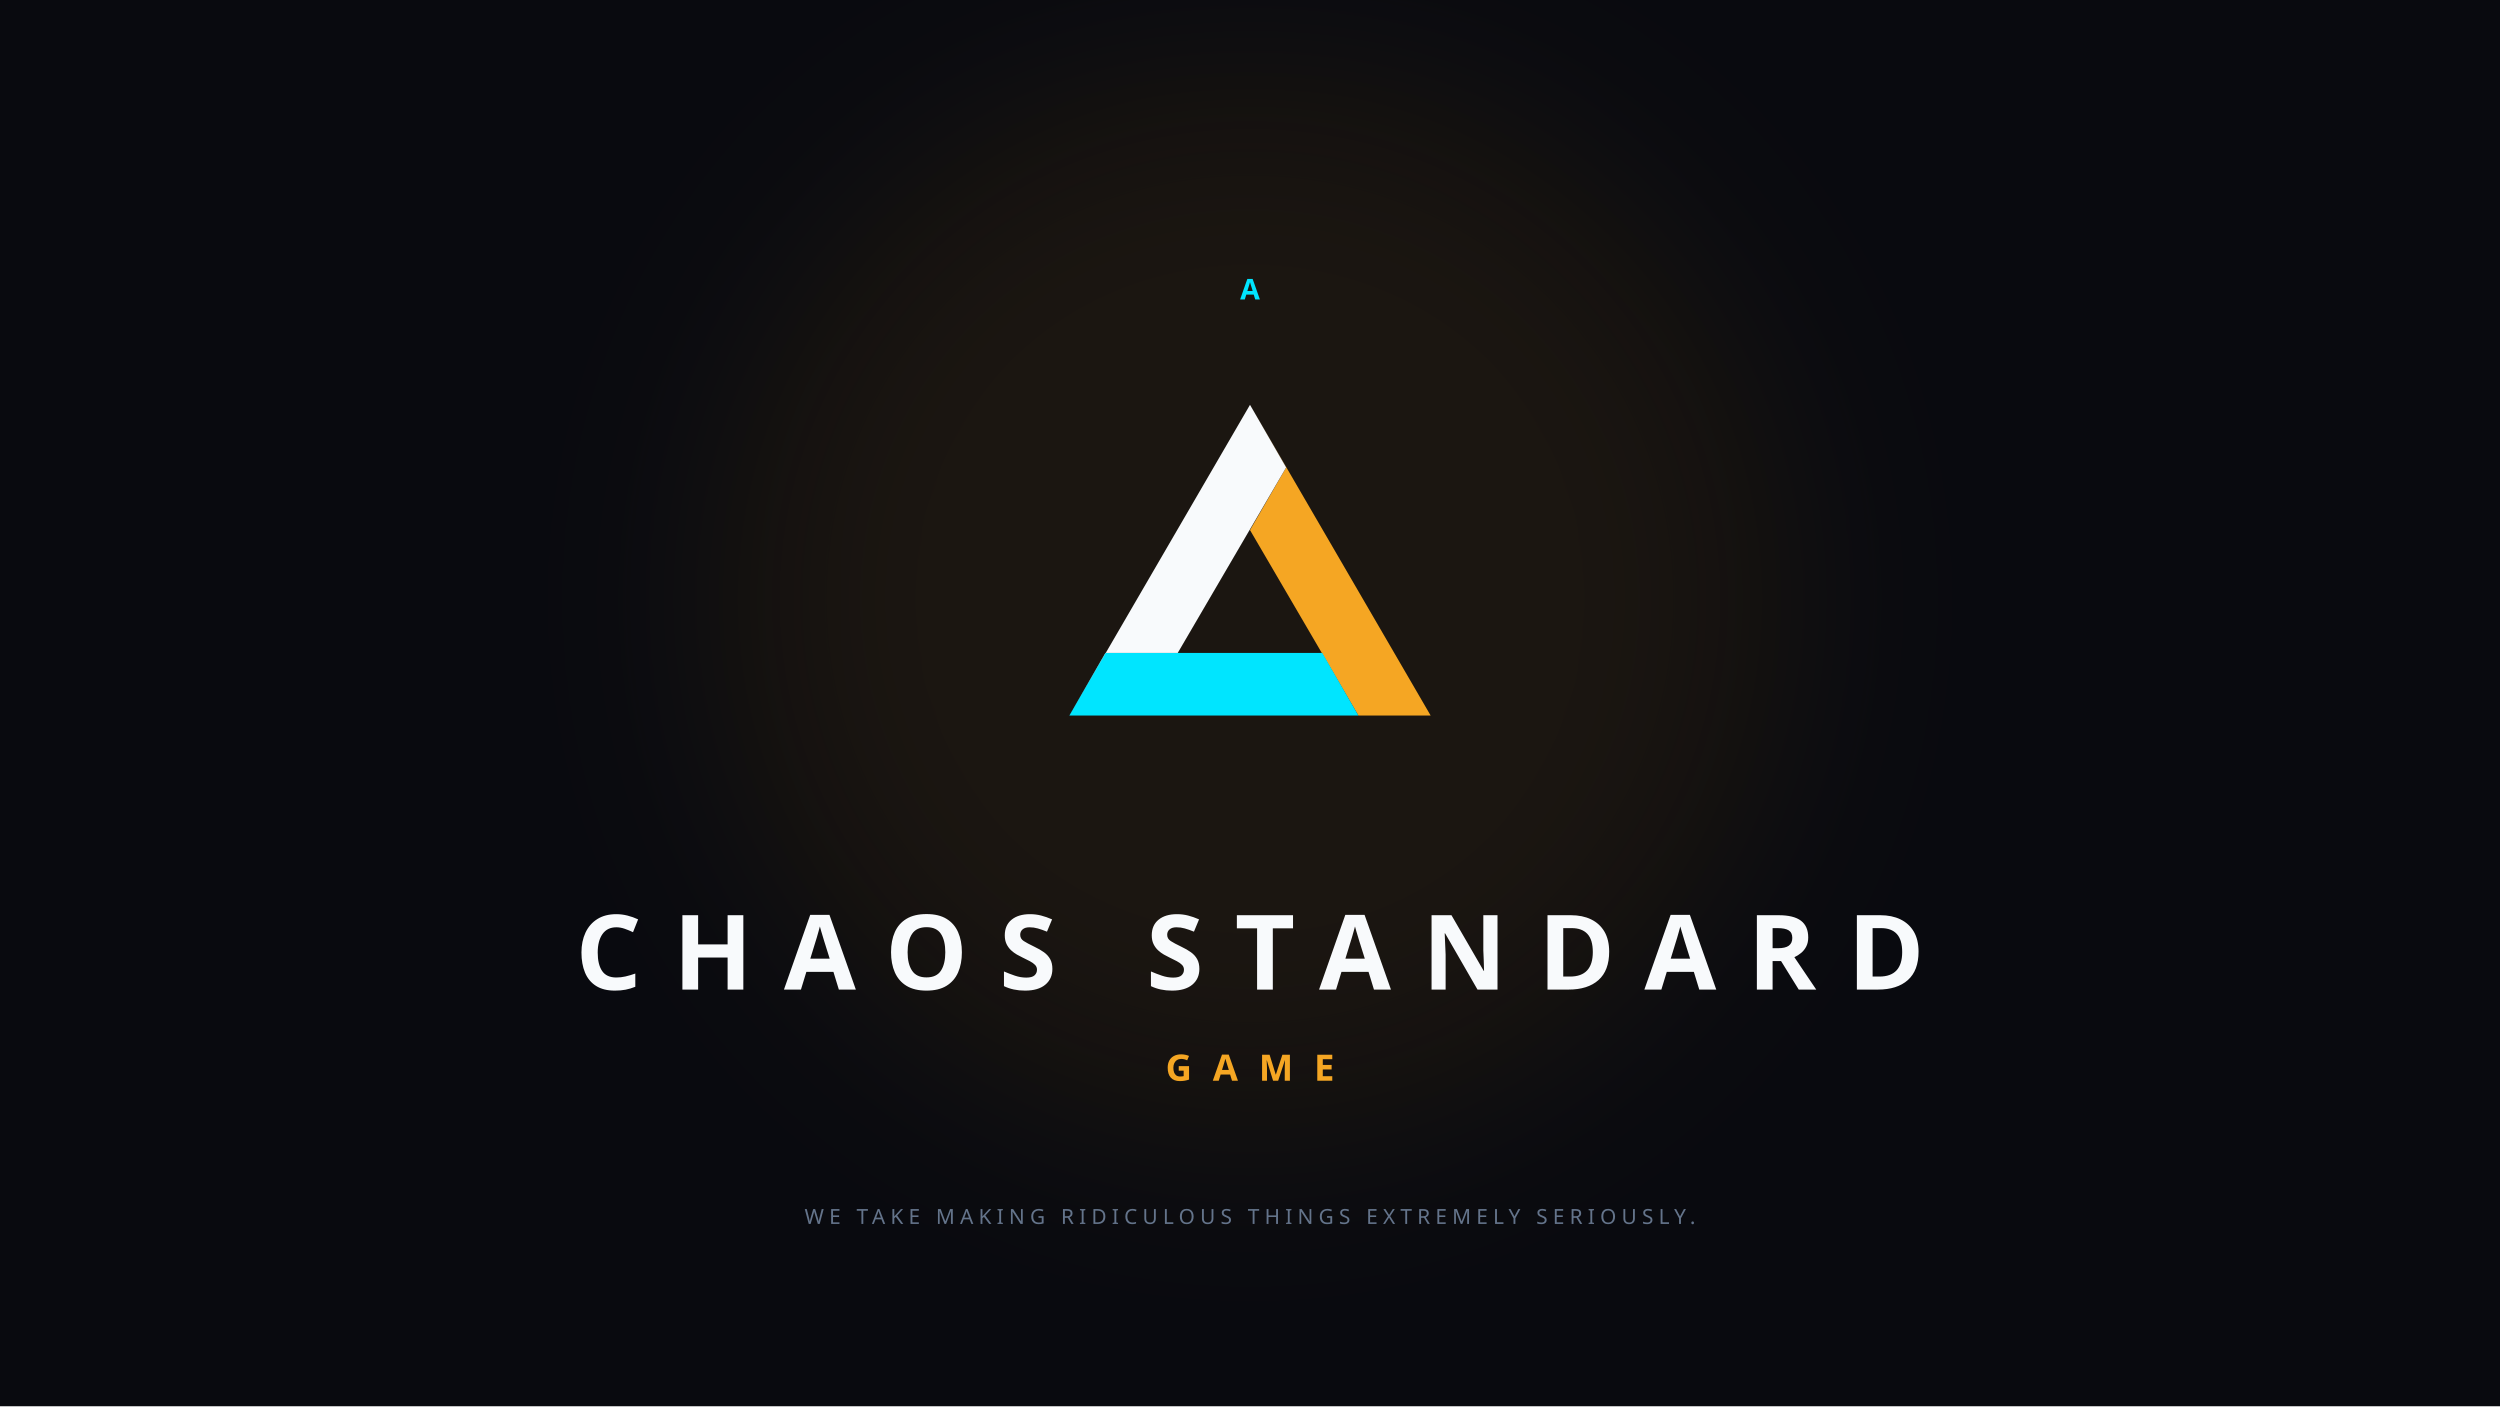
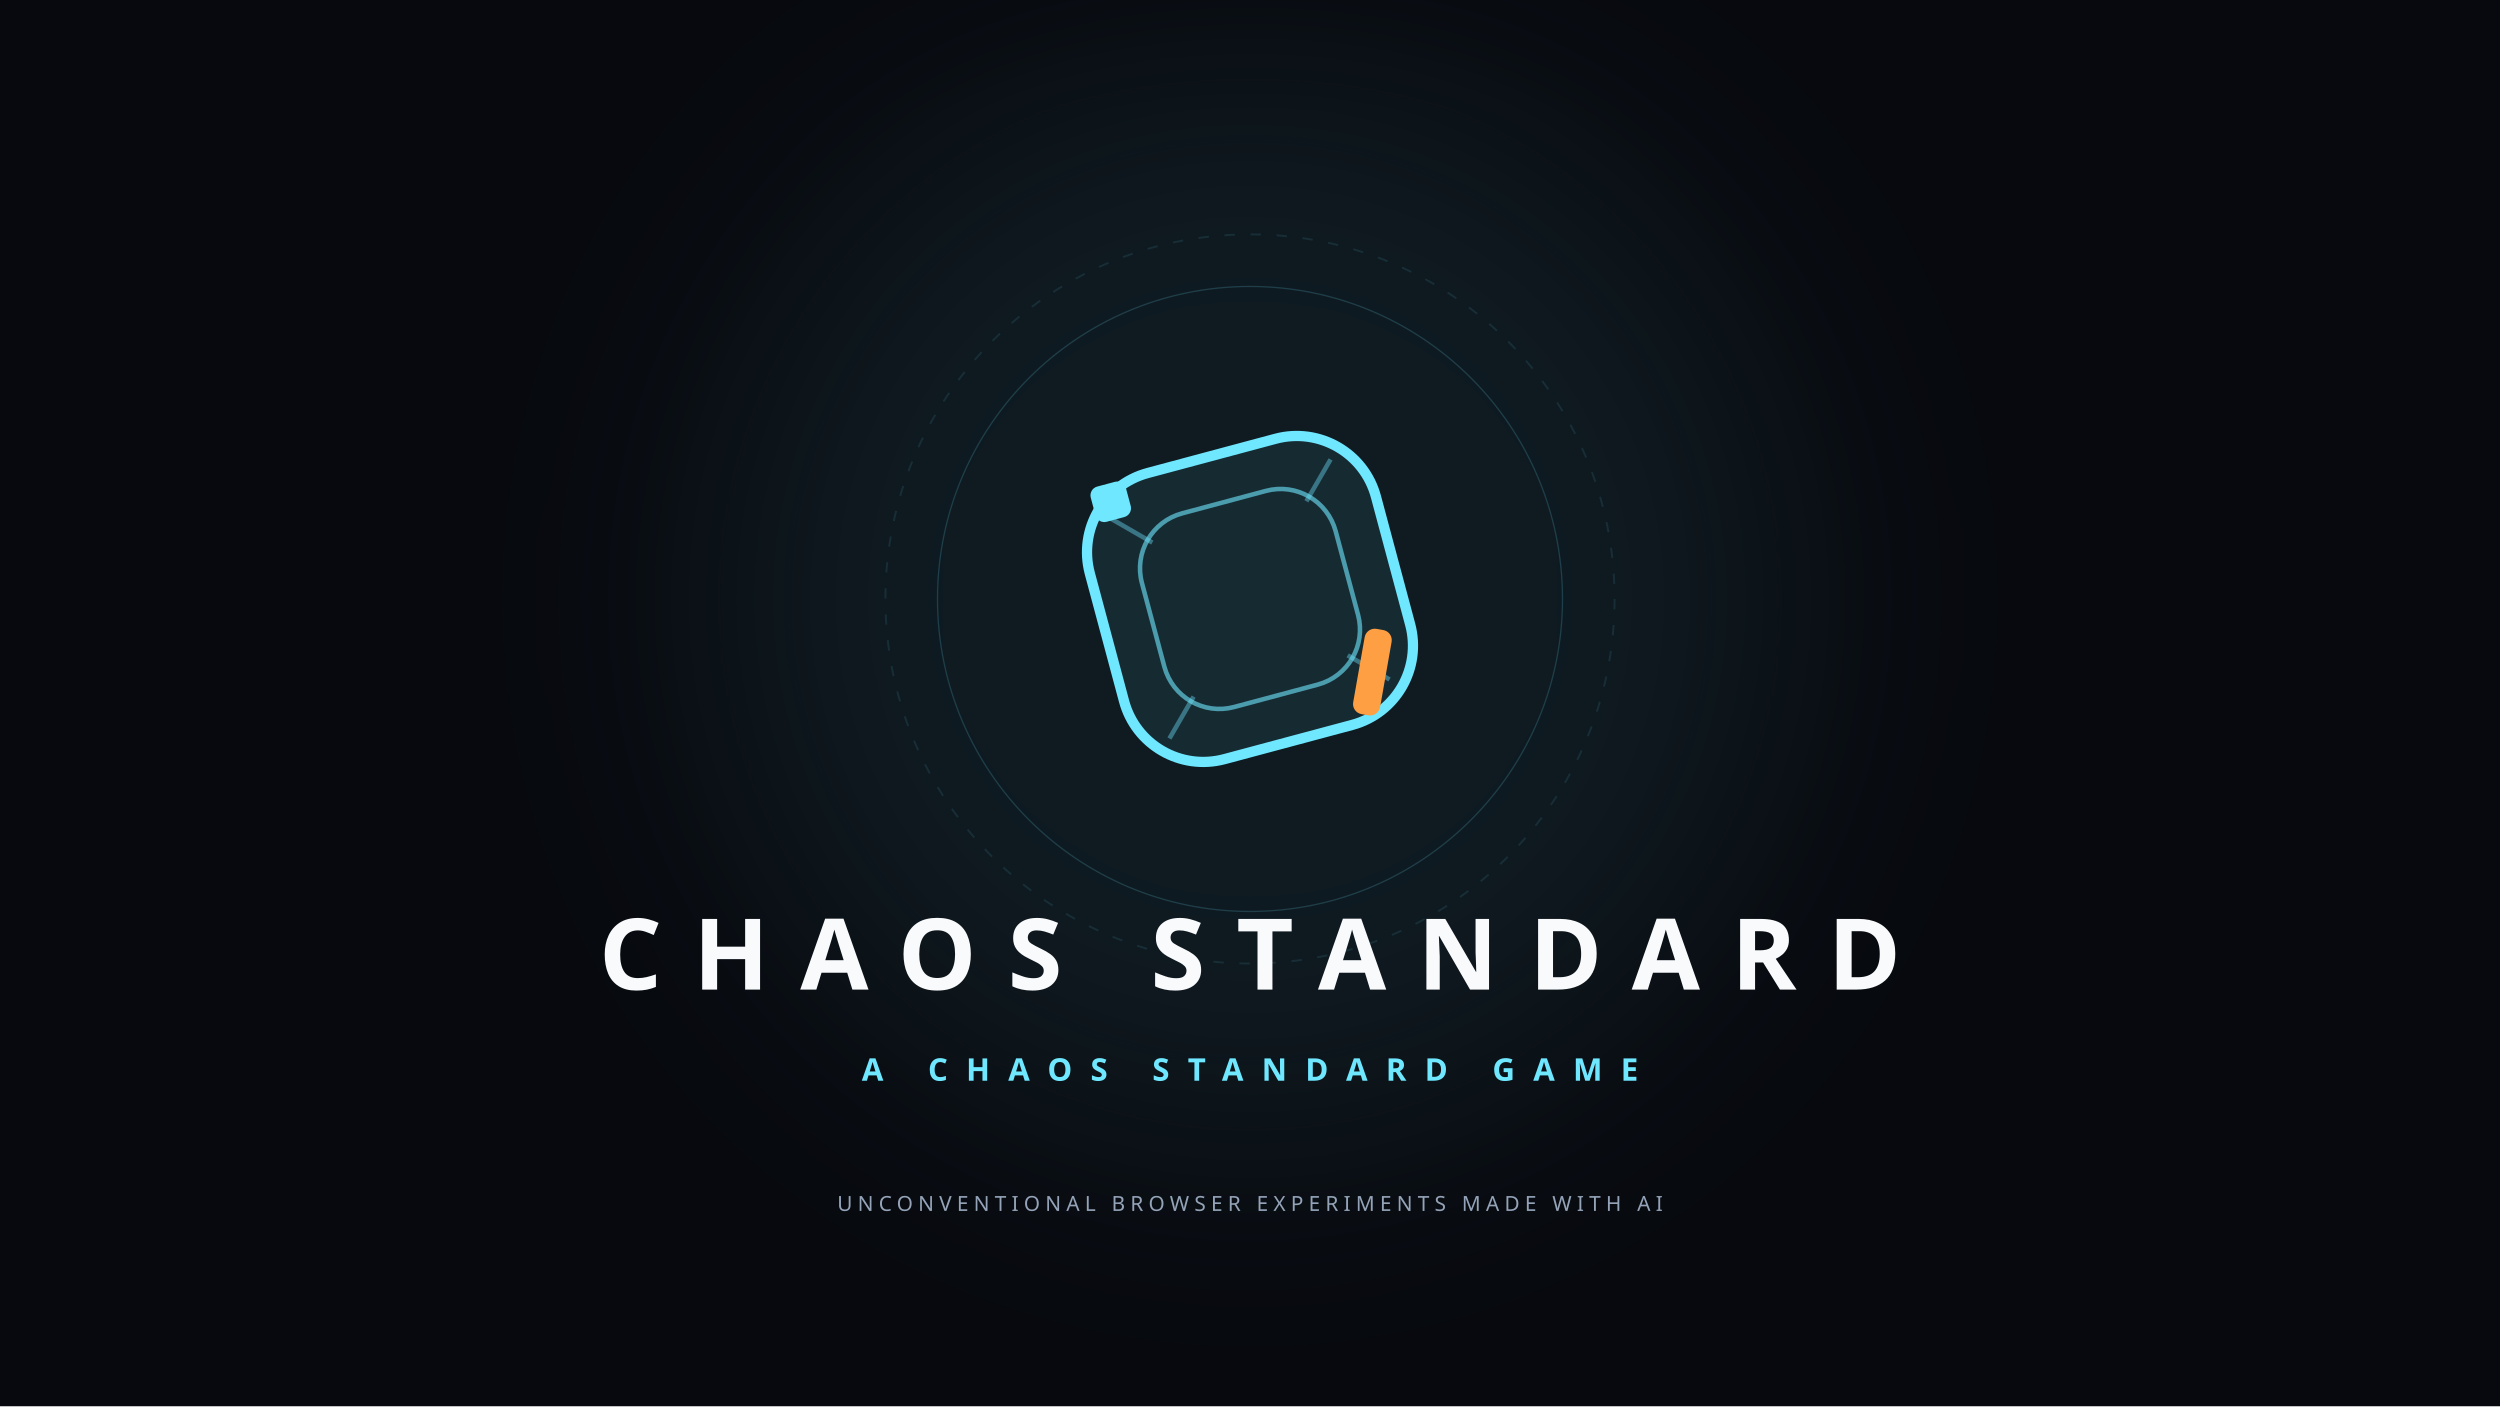
<svg xmlns="http://www.w3.org/2000/svg" viewBox="0 0 1920 1080" fill="none">
-   <rect width="1920" height="1080" fill="#090A0F" />
-   <circle cx="960" cy="460" r="400" fill="#F5A623" opacity="0.08" filter="blur(80px)" />
-   <text x="960" y="230" fill="#00E5FF" font-family="'JetBrains Mono', 'Segoe UI', monospace" font-size="22" font-weight="700" letter-spacing="16" text-anchor="middle">
-     A
-   </text>
-   <g transform="translate(960, 470) scale(1.85)">
-     <path d="M 0 -86 L 75 43 L 45 43 L 0 -34 L 15 -60 Z" fill="#F5A623" />
-     <path d="M 75 43 L -75 43 L -60 17 L 30 17 L 45 43 Z" fill="#00E5FF" />
-     <path d="M -75 43 L 0 -86 L 15 -60 L -30 17 L -60 17 Z" fill="#F8FAFC" />
+   <rect width="1920" height="1080" fill="#07090E" />
+   <circle cx="960" cy="460" r="420" fill="#6EE7FF" opacity="0.08" filter="blur(90px)" />
+   <circle cx="960" cy="460" r="280" stroke="#6EE7FF" stroke-opacity="0.1" stroke-width="1.5" stroke-dasharray="8 12" />
+   <circle cx="960" cy="460" r="240" stroke="#6EE7FF" stroke-opacity="0.18" stroke-width="1" />
+   <g transform="translate(960, 460) scale(1.75)">
+     <g transform="rotate(-15)">
+       <rect x="-65" y="-65" width="130" height="130" rx="36" stroke="#6EE7FF" stroke-width="4.5" fill="#6EE7FF" fill-opacity="0.08" />
+       <rect x="-44" y="-44" width="88" height="88" rx="25" stroke="#6EE7FF" stroke-width="2" stroke-opacity="0.6" />
+       <line x1="-50" y1="-50" x2="-35" y2="-35" stroke="#6EE7FF" stroke-width="2" stroke-opacity="0.4" />
+       <line x1="50" y1="-50" x2="35" y2="-35" stroke="#6EE7FF" stroke-width="2" stroke-opacity="0.4" />
+       <line x1="-50" y1="50" x2="-35" y2="35" stroke="#6EE7FF" stroke-width="2" stroke-opacity="0.4" />
+       <line x1="50" y1="50" x2="35" y2="35" stroke="#6EE7FF" stroke-width="2" stroke-opacity="0.4" />
+       <rect x="-56" y="-65" width="16" height="16" rx="4" fill="#6EE7FF" />
+       <g transform="translate(44, 44) rotate(25)">
+         <rect x="-6" y="-18" width="12" height="38" rx="4.5" fill="#FF9F43" />
+       </g>
+     </g>
  </g>
-   <text x="960" y="760" fill="#F8FAFC" font-family="'Space Grotesk', 'Segoe UI', sans-serif" font-size="80" font-weight="800" letter-spacing="24" text-anchor="middle">
+   <text x="960" y="760" fill="#F8FAFC" font-family="'Space Grotesk', 'Segoe UI', sans-serif" font-size="76" font-weight="800" letter-spacing="24" text-anchor="middle">
    CHAOS STANDARD
  </text>
-   <text x="960" y="830" fill="#F5A623" font-family="'JetBrains Mono', 'Segoe UI', monospace" font-size="28" font-weight="700" letter-spacing="16" text-anchor="middle">
-     GAME
+   <text x="960" y="830" fill="#6EE7FF" font-family="'JetBrains Mono', 'Segoe UI', monospace" font-size="24" font-weight="700" letter-spacing="14" text-anchor="middle">
+     A CHAOS STANDARD GAME
  </text>
-   <text x="960" y="940" fill="#64748B" font-family="'Segoe UI', sans-serif" font-size="16" font-weight="500" letter-spacing="4" text-anchor="middle">
-     WE TAKE MAKING RIDICULOUS THINGS EXTREMELY SERIOUSLY.
+   <text x="960" y="930" fill="#94A3B8" font-family="'Segoe UI', sans-serif" font-size="16" font-weight="500" letter-spacing="4" text-anchor="middle">
+     UNCONVENTIONAL BROWSER EXPERIMENTS MADE WITH AI
  </text>
</svg>
